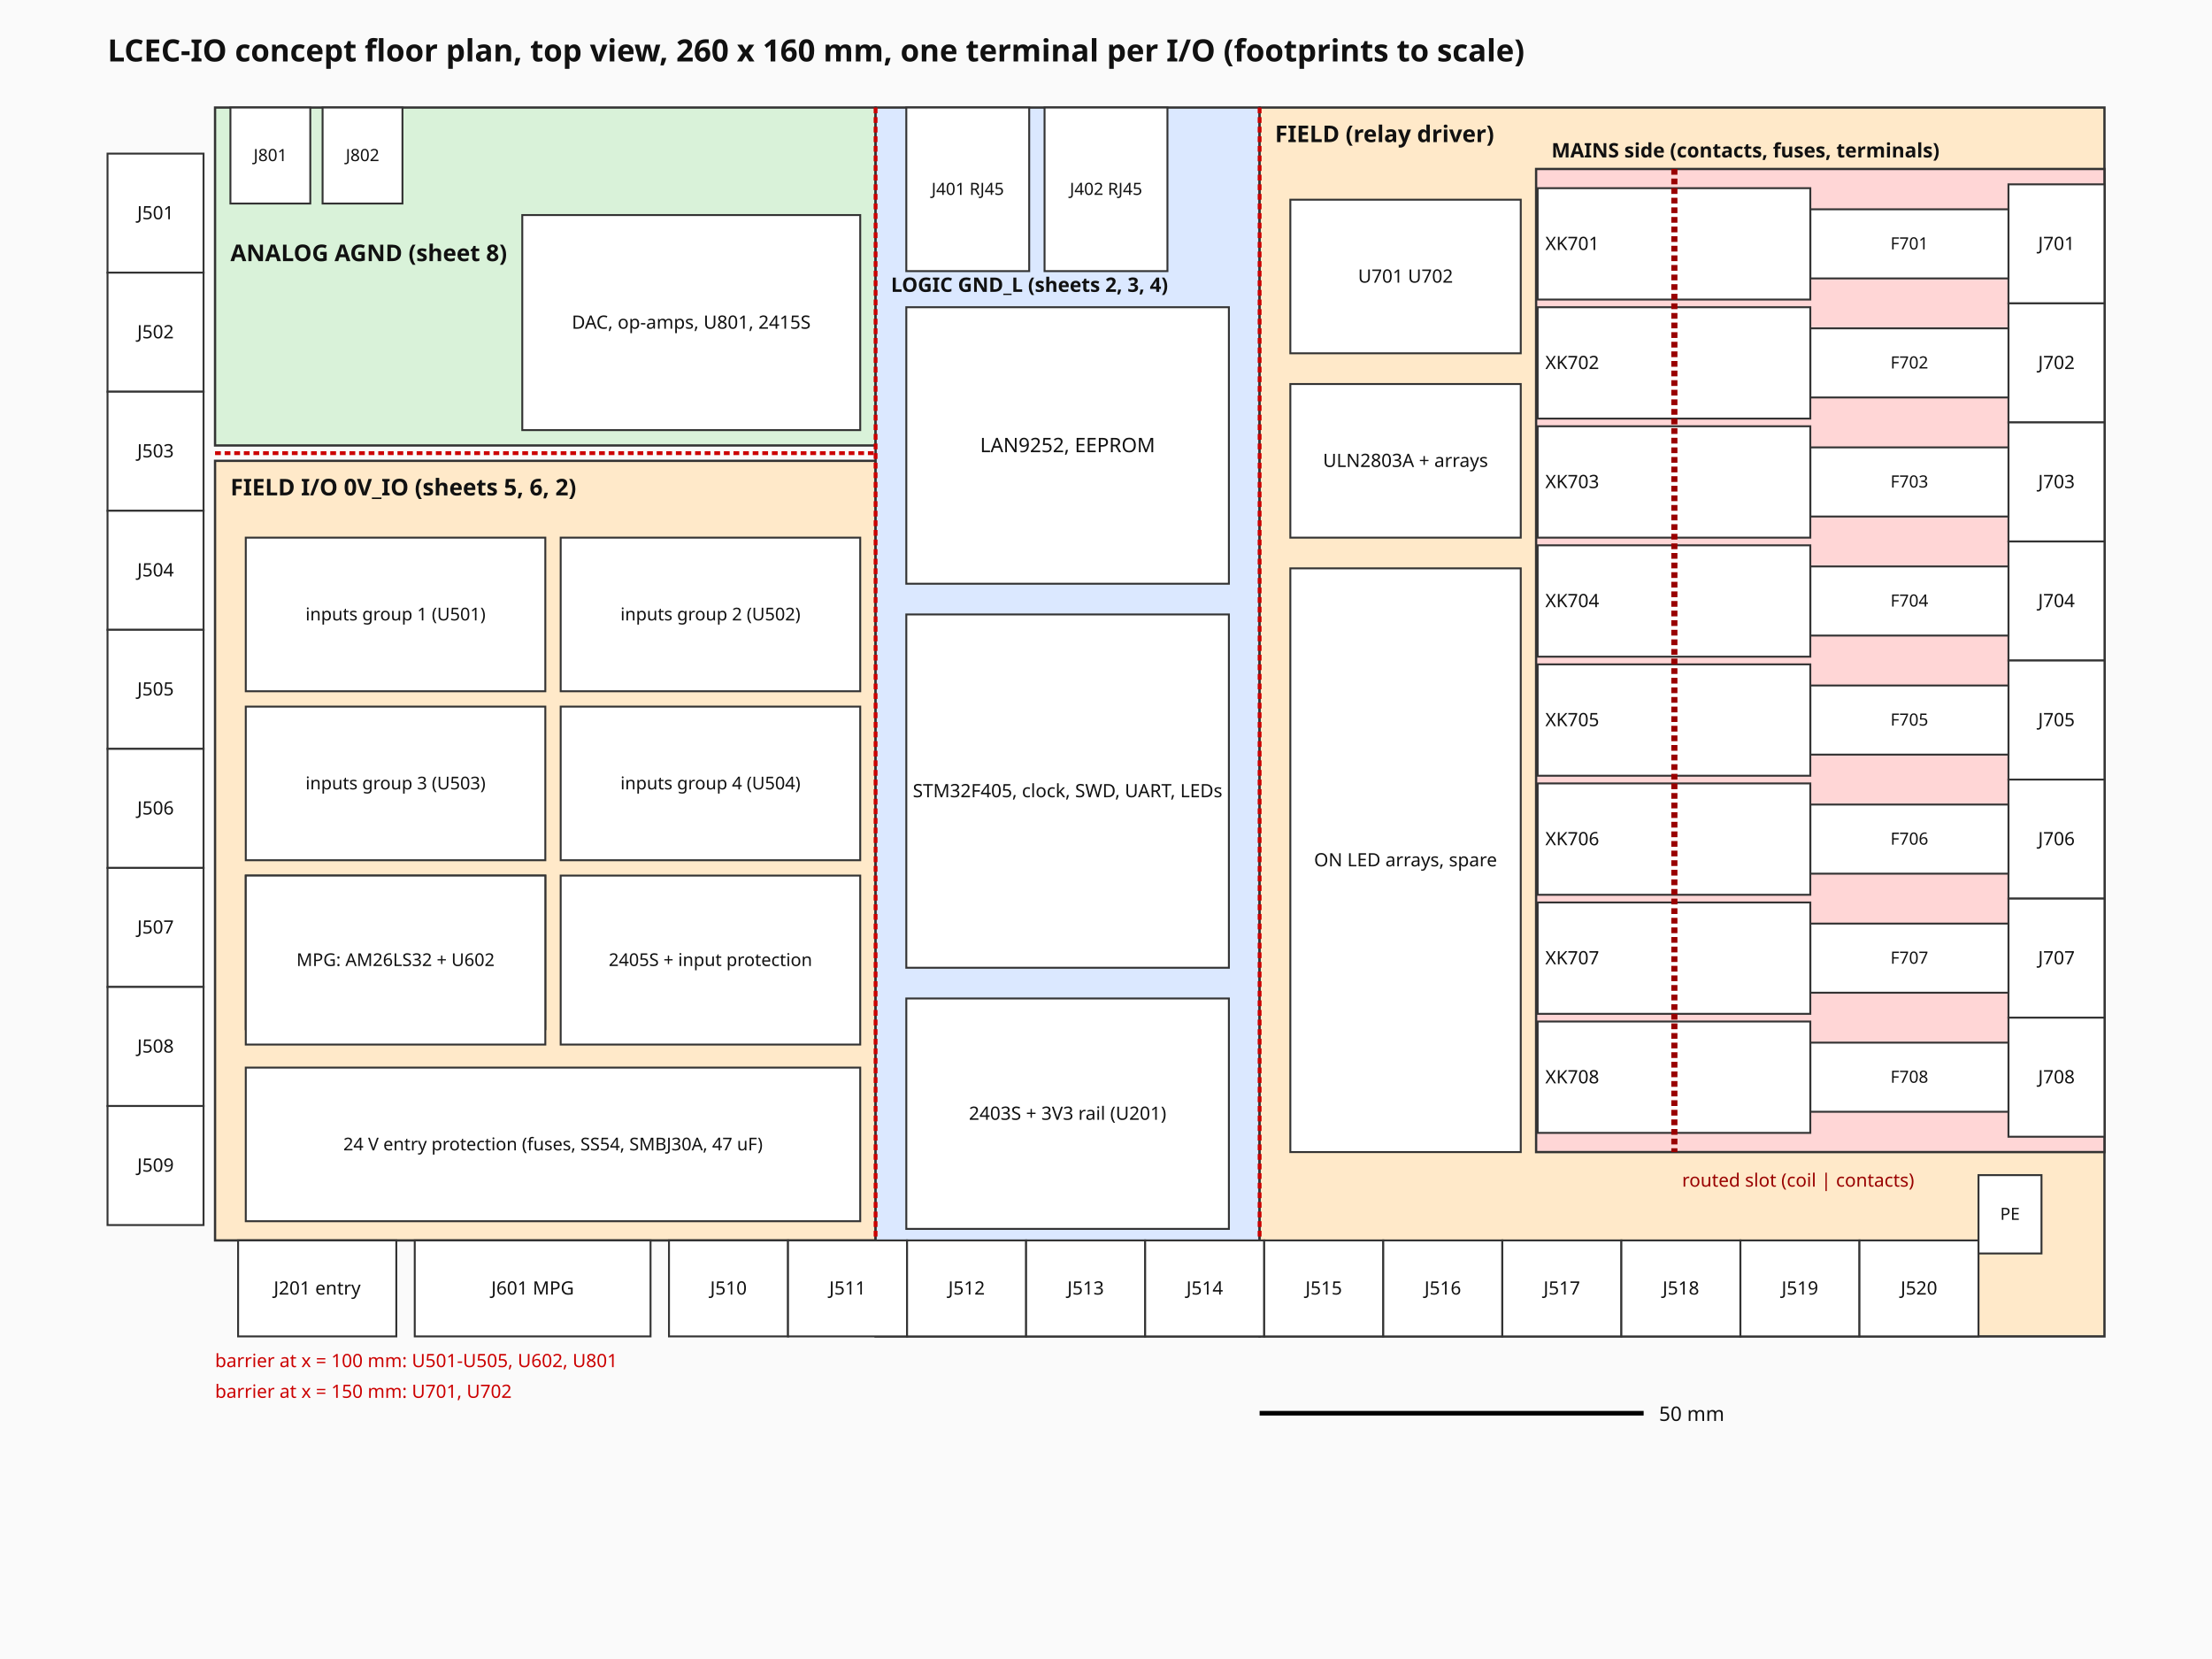
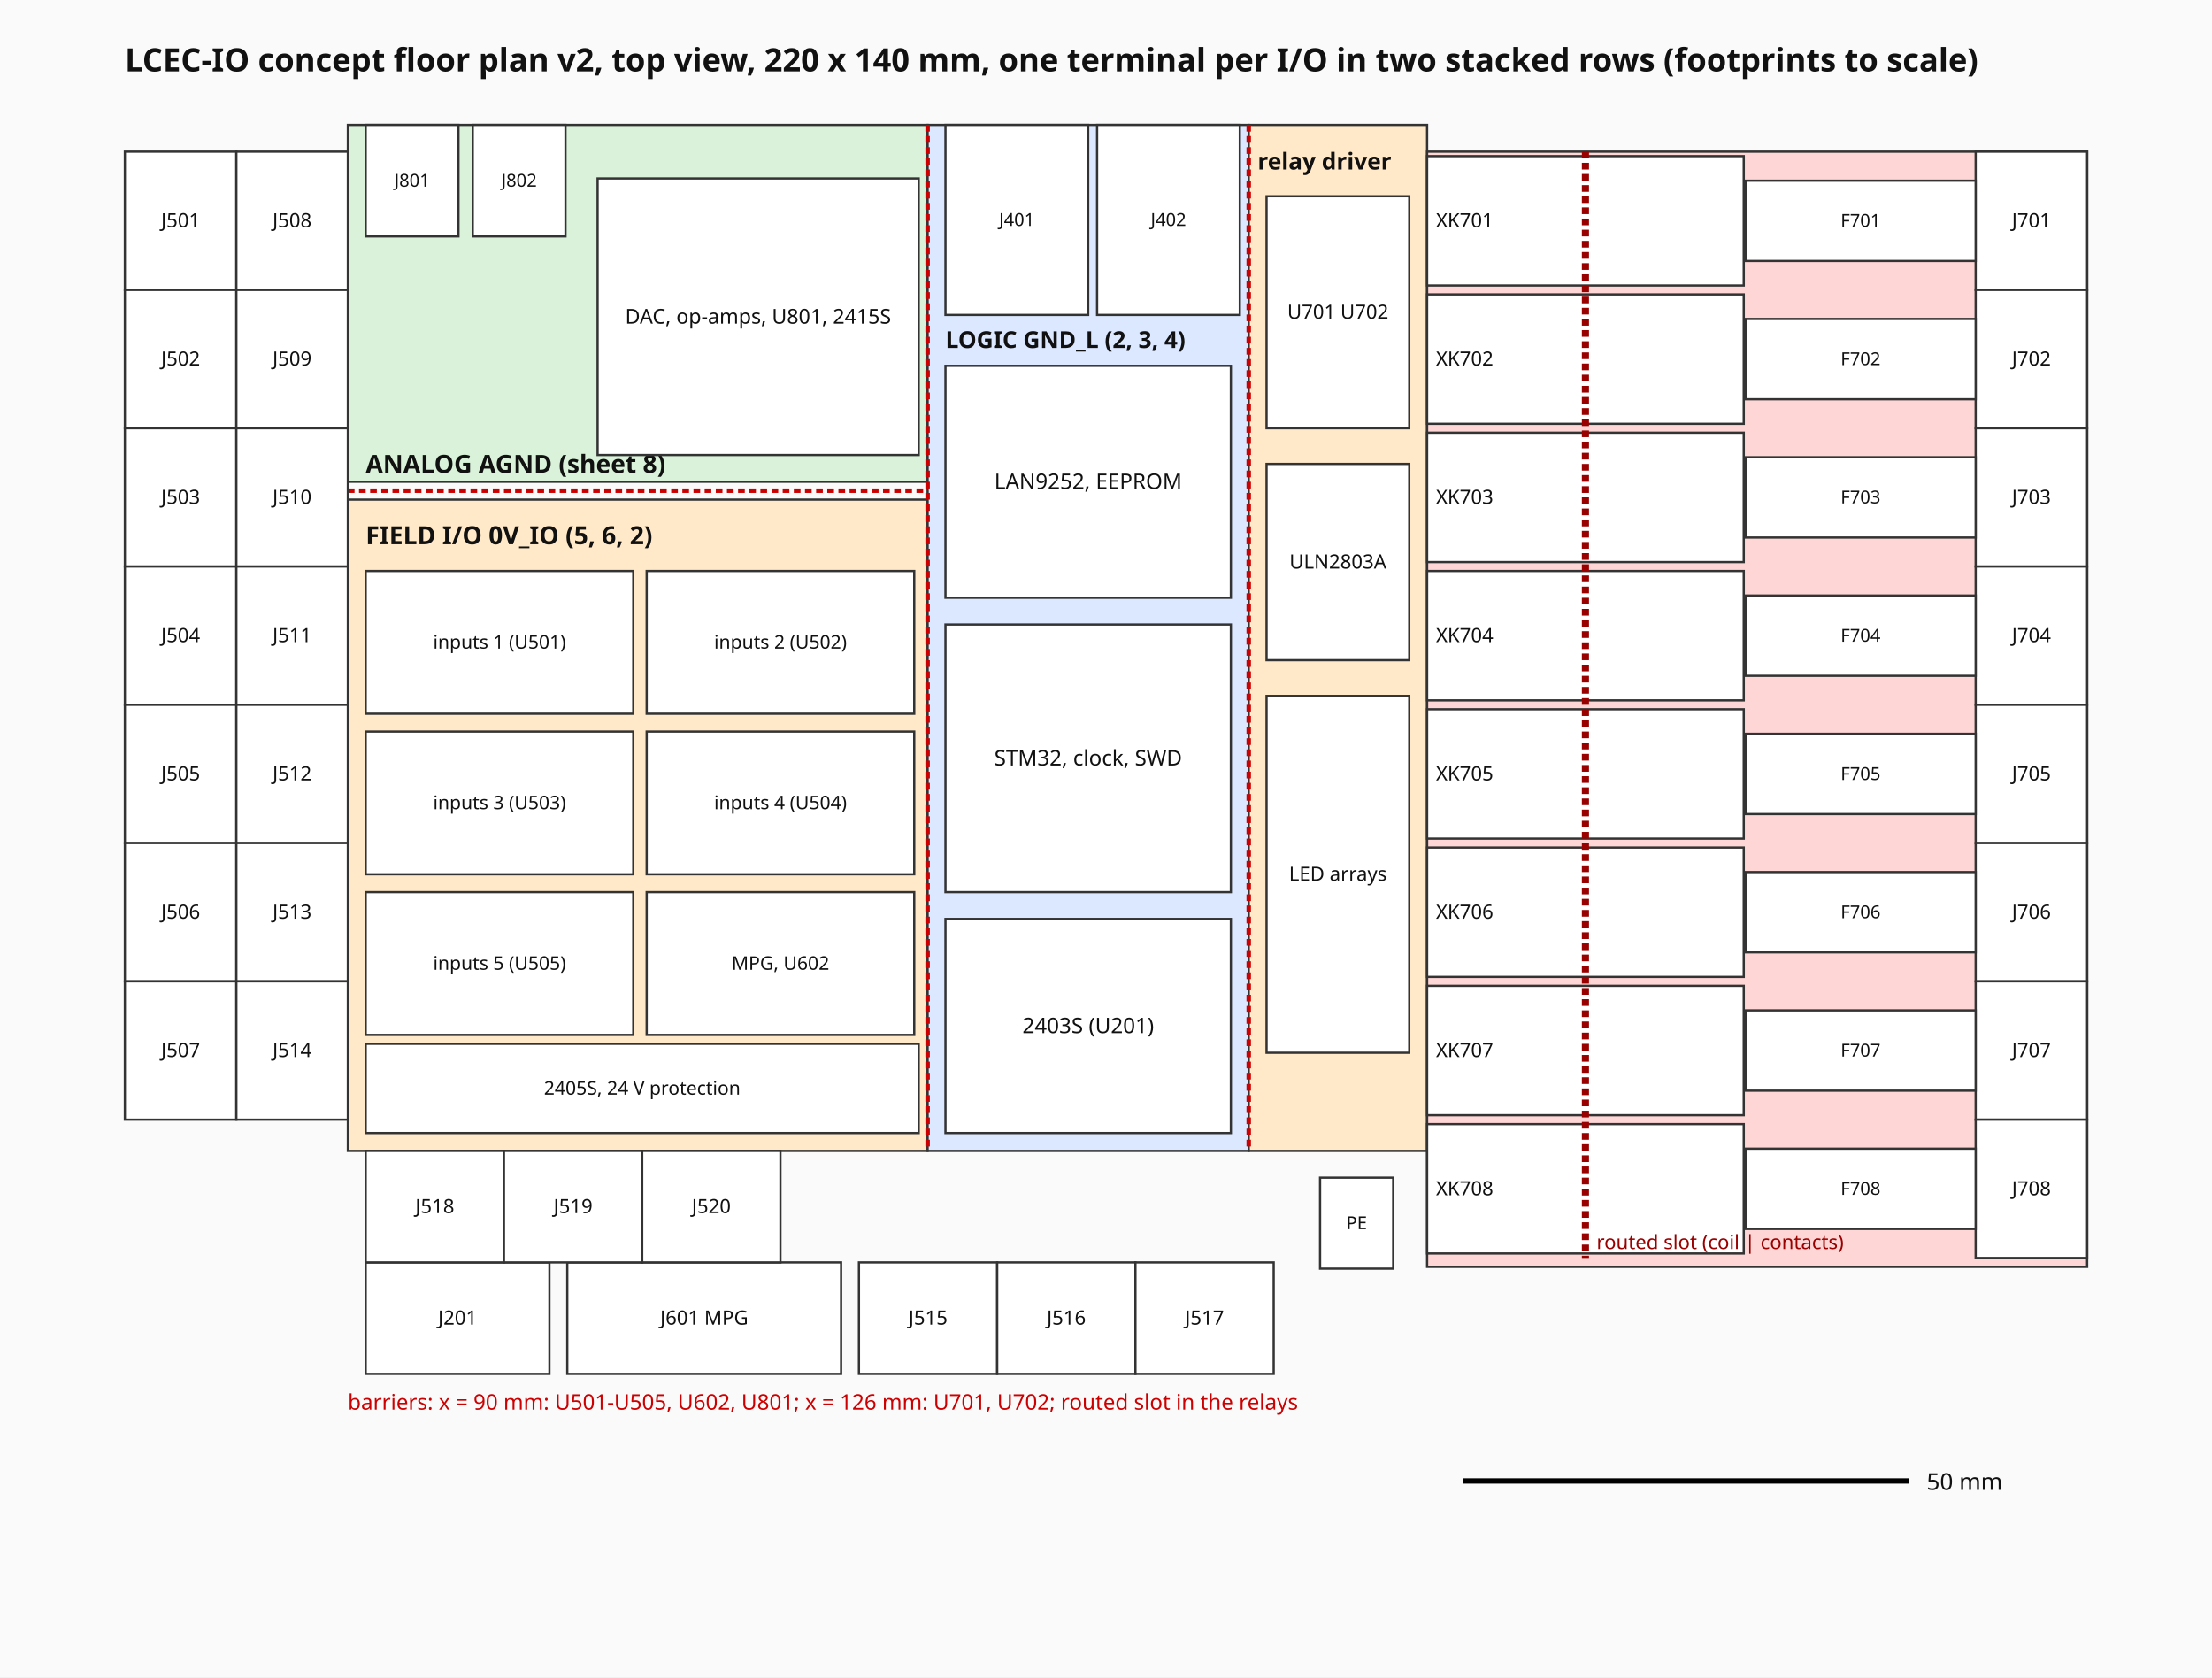
- <svg xmlns="http://www.w3.org/2000/svg" width="1152" height="864" viewBox="-56 -56 1152 864">
-   <rect x="-56" y="-56" width="1152" height="864" fill="#fafafa" />
-   <text x="0.0" y="-24.0" font-size="16.0" font-family="sans-serif" fill="#111" text-anchor="start" font-weight="bold">LCEC-IO concept floor plan, top view, 260 x 160 mm, one terminal per I/O (footprints to scale)</text>
-   <rect x="56.0" y="0.0" width="344.0" height="176.0" fill="#d9f2d9" stroke="#333" stroke-width="1.2" />
-   <text x="64.0" y="80.0" font-size="12.0" font-family="sans-serif" fill="#111" text-anchor="start" font-weight="bold">ANALOG  AGND  (sheet 8)</text>
-   <rect x="56.0" y="184.0" width="344.0" height="406.0" fill="#ffe9c9" stroke="#333" stroke-width="1.2" />
-   <text x="64.0" y="202.0" font-size="12.0" font-family="sans-serif" fill="#111" text-anchor="start" font-weight="bold">FIELD I/O  0V_IO  (sheets 5, 6, 2)</text>
-   <rect x="400.0" y="0.0" width="200.0" height="640.0" fill="#dbe8ff" stroke="#333" stroke-width="1.2" />
-   <text x="408.0" y="96.0" font-size="10.4" font-family="sans-serif" fill="#111" text-anchor="start" font-weight="bold">LOGIC  GND_L (sheets 2, 3, 4)</text>
-   <rect x="600.0" y="0.0" width="440.0" height="640.0" fill="#ffe9c9" stroke="#333" stroke-width="1.2" />
-   <text x="608.0" y="18.0" font-size="12.0" font-family="sans-serif" fill="#111" text-anchor="start" font-weight="bold">FIELD  (relay driver)</text>
-   <rect x="744.0" y="32.0" width="296.0" height="512.0" fill="#ffd6d6" stroke="#333" stroke-width="1.2" />
-   <text x="752.0" y="26.0" font-size="10.4" font-family="sans-serif" fill="#111" text-anchor="start" font-weight="bold">MAINS side (contacts, fuses, terminals)</text>
-   <line x1="400.0" y1="0.0" x2="400.0" y2="640.0" stroke="#c00" stroke-width="2.0" stroke-dasharray="3 2" />
-   <line x1="600.0" y1="0.0" x2="600.0" y2="640.0" stroke="#c00" stroke-width="2.0" stroke-dasharray="3 2" />
-   <line x1="56.0" y1="180.0" x2="400.0" y2="180.0" stroke="#c00" stroke-width="2.0" stroke-dasharray="3 2" />
-   <text x="56.0" y="656.0" font-size="9.6" font-family="sans-serif" fill="#c00" text-anchor="start">barrier at x = 100 mm: U501-U505, U602, U801</text>
-   <text x="56.0" y="672.0" font-size="9.6" font-family="sans-serif" fill="#c00" text-anchor="start">barrier at x = 150 mm: U701, U702</text>
-   <rect x="0.0" y="24.0" width="50.0" height="62.0" fill="#ffffff" stroke="#333" stroke-width="1.0" />
-   <text x="25.0" y="58.2" font-size="9.6" text-anchor="middle" font-family="sans-serif" fill="#111">J501</text>
-   <rect x="0.0" y="86.0" width="50.0" height="62.0" fill="#ffffff" stroke="#333" stroke-width="1.0" />
-   <text x="25.0" y="120.2" font-size="9.6" text-anchor="middle" font-family="sans-serif" fill="#111">J502</text>
-   <rect x="0.0" y="148.0" width="50.0" height="62.0" fill="#ffffff" stroke="#333" stroke-width="1.0" />
-   <text x="25.0" y="182.2" font-size="9.6" text-anchor="middle" font-family="sans-serif" fill="#111">J503</text>
-   <rect x="0.0" y="210.0" width="50.0" height="62.0" fill="#ffffff" stroke="#333" stroke-width="1.0" />
-   <text x="25.0" y="244.2" font-size="9.6" text-anchor="middle" font-family="sans-serif" fill="#111">J504</text>
-   <rect x="0.0" y="272.0" width="50.0" height="62.0" fill="#ffffff" stroke="#333" stroke-width="1.0" />
-   <text x="25.0" y="306.2" font-size="9.6" text-anchor="middle" font-family="sans-serif" fill="#111">J505</text>
-   <rect x="0.0" y="334.0" width="50.0" height="62.0" fill="#ffffff" stroke="#333" stroke-width="1.0" />
-   <text x="25.0" y="368.2" font-size="9.6" text-anchor="middle" font-family="sans-serif" fill="#111">J506</text>
-   <rect x="0.0" y="396.0" width="50.0" height="62.0" fill="#ffffff" stroke="#333" stroke-width="1.0" />
-   <text x="25.0" y="430.2" font-size="9.6" text-anchor="middle" font-family="sans-serif" fill="#111">J507</text>
-   <rect x="0.0" y="458.0" width="50.0" height="62.0" fill="#ffffff" stroke="#333" stroke-width="1.0" />
-   <text x="25.0" y="492.2" font-size="9.6" text-anchor="middle" font-family="sans-serif" fill="#111">J508</text>
-   <rect x="0.0" y="520.0" width="50.0" height="62.0" fill="#ffffff" stroke="#333" stroke-width="1.0" />
-   <text x="25.0" y="554.2" font-size="9.6" text-anchor="middle" font-family="sans-serif" fill="#111">J509</text>
-   <rect x="68.0" y="590.0" width="82.4" height="50.0" fill="#ffffff" stroke="#333" stroke-width="1.0" />
-   <text x="109.2" y="618.2" font-size="9.6" text-anchor="middle" font-family="sans-serif" fill="#111">J201 entry</text>
-   <rect x="160.0" y="590.0" width="122.8" height="50.0" fill="#ffffff" stroke="#333" stroke-width="1.0" />
-   <text x="221.4" y="618.2" font-size="9.6" text-anchor="middle" font-family="sans-serif" fill="#111">J601 MPG</text>
-   <rect x="292.4" y="590.0" width="62.0" height="50.0" fill="#ffffff" stroke="#333" stroke-width="1.0" />
-   <text x="323.4" y="618.2" font-size="9.6" text-anchor="middle" font-family="sans-serif" fill="#111">J510</text>
-   <rect x="354.4" y="590.0" width="62.0" height="50.0" fill="#ffffff" stroke="#333" stroke-width="1.0" />
-   <text x="385.4" y="618.2" font-size="9.6" text-anchor="middle" font-family="sans-serif" fill="#111">J511</text>
-   <rect x="416.4" y="590.0" width="62.0" height="50.0" fill="#ffffff" stroke="#333" stroke-width="1.0" />
-   <text x="447.4" y="618.2" font-size="9.6" text-anchor="middle" font-family="sans-serif" fill="#111">J512</text>
-   <rect x="478.4" y="590.0" width="62.0" height="50.0" fill="#ffffff" stroke="#333" stroke-width="1.0" />
-   <text x="509.4" y="618.2" font-size="9.6" text-anchor="middle" font-family="sans-serif" fill="#111">J513</text>
-   <rect x="540.4" y="590.0" width="62.0" height="50.0" fill="#ffffff" stroke="#333" stroke-width="1.0" />
-   <text x="571.4" y="618.2" font-size="9.6" text-anchor="middle" font-family="sans-serif" fill="#111">J514</text>
-   <rect x="602.4" y="590.0" width="62.0" height="50.0" fill="#ffffff" stroke="#333" stroke-width="1.0" />
-   <text x="633.4" y="618.2" font-size="9.6" text-anchor="middle" font-family="sans-serif" fill="#111">J515</text>
-   <rect x="664.4" y="590.0" width="62.0" height="50.0" fill="#ffffff" stroke="#333" stroke-width="1.0" />
-   <text x="695.4" y="618.2" font-size="9.6" text-anchor="middle" font-family="sans-serif" fill="#111">J516</text>
-   <rect x="726.4" y="590.0" width="62.0" height="50.0" fill="#ffffff" stroke="#333" stroke-width="1.0" />
-   <text x="757.4" y="618.2" font-size="9.6" text-anchor="middle" font-family="sans-serif" fill="#111">J517</text>
-   <rect x="788.4" y="590.0" width="62.0" height="50.0" fill="#ffffff" stroke="#333" stroke-width="1.0" />
-   <text x="819.4" y="618.2" font-size="9.6" text-anchor="middle" font-family="sans-serif" fill="#111">J518</text>
-   <rect x="850.4" y="590.0" width="62.0" height="50.0" fill="#ffffff" stroke="#333" stroke-width="1.0" />
-   <text x="881.4" y="618.2" font-size="9.6" text-anchor="middle" font-family="sans-serif" fill="#111">J519</text>
-   <rect x="912.4" y="590.0" width="62.0" height="50.0" fill="#ffffff" stroke="#333" stroke-width="1.0" />
-   <text x="943.4" y="618.2" font-size="9.6" text-anchor="middle" font-family="sans-serif" fill="#111">J520</text>
-   <rect x="974.4" y="556.0" width="32.8" height="40.8" fill="#ffffff" stroke="#333" stroke-width="1.0" />
-   <text x="990.8" y="579.3" font-size="8.8" text-anchor="middle" font-family="sans-serif" fill="#111">PE</text>
-   <rect x="990.0" y="40.0" width="50.0" height="62.0" fill="#ffffff" stroke="#333" stroke-width="1.0" />
-   <text x="1015.0" y="74.2" font-size="9.6" text-anchor="middle" font-family="sans-serif" fill="#111">J701</text>
-   <rect x="886.8" y="53.0" width="103.2" height="36.0" fill="#ffffff" stroke="#333" stroke-width="1.0" />
-   <text x="938.4" y="73.9" font-size="8.8" text-anchor="middle" font-family="sans-serif" fill="#111">F701</text>
-   <rect x="744.8" y="42.0" width="142.0" height="58.0" fill="#ffffff" stroke="#333" stroke-width="1.0" />
-   <text x="748.8" y="74.2" font-size="9.6" text-anchor="start" font-family="sans-serif" fill="#111">XK701</text>
-   <rect x="990.0" y="102.0" width="50.0" height="62.0" fill="#ffffff" stroke="#333" stroke-width="1.0" />
-   <text x="1015.0" y="136.2" font-size="9.6" text-anchor="middle" font-family="sans-serif" fill="#111">J702</text>
-   <rect x="886.8" y="115.0" width="103.2" height="36.0" fill="#ffffff" stroke="#333" stroke-width="1.0" />
-   <text x="938.4" y="135.9" font-size="8.8" text-anchor="middle" font-family="sans-serif" fill="#111">F702</text>
-   <rect x="744.8" y="104.0" width="142.0" height="58.0" fill="#ffffff" stroke="#333" stroke-width="1.0" />
-   <text x="748.8" y="136.2" font-size="9.6" text-anchor="start" font-family="sans-serif" fill="#111">XK702</text>
-   <rect x="990.0" y="164.0" width="50.0" height="62.0" fill="#ffffff" stroke="#333" stroke-width="1.0" />
-   <text x="1015.0" y="198.2" font-size="9.6" text-anchor="middle" font-family="sans-serif" fill="#111">J703</text>
-   <rect x="886.8" y="177.0" width="103.2" height="36.0" fill="#ffffff" stroke="#333" stroke-width="1.0" />
-   <text x="938.4" y="197.9" font-size="8.8" text-anchor="middle" font-family="sans-serif" fill="#111">F703</text>
-   <rect x="744.8" y="166.0" width="142.0" height="58.0" fill="#ffffff" stroke="#333" stroke-width="1.0" />
-   <text x="748.8" y="198.2" font-size="9.6" text-anchor="start" font-family="sans-serif" fill="#111">XK703</text>
-   <rect x="990.0" y="226.0" width="50.0" height="62.0" fill="#ffffff" stroke="#333" stroke-width="1.0" />
-   <text x="1015.0" y="260.2" font-size="9.6" text-anchor="middle" font-family="sans-serif" fill="#111">J704</text>
-   <rect x="886.8" y="239.0" width="103.2" height="36.0" fill="#ffffff" stroke="#333" stroke-width="1.0" />
-   <text x="938.4" y="259.9" font-size="8.8" text-anchor="middle" font-family="sans-serif" fill="#111">F704</text>
-   <rect x="744.8" y="228.0" width="142.0" height="58.0" fill="#ffffff" stroke="#333" stroke-width="1.0" />
-   <text x="748.8" y="260.2" font-size="9.6" text-anchor="start" font-family="sans-serif" fill="#111">XK704</text>
-   <rect x="990.0" y="288.0" width="50.0" height="62.0" fill="#ffffff" stroke="#333" stroke-width="1.0" />
-   <text x="1015.0" y="322.2" font-size="9.6" text-anchor="middle" font-family="sans-serif" fill="#111">J705</text>
-   <rect x="886.8" y="301.0" width="103.2" height="36.0" fill="#ffffff" stroke="#333" stroke-width="1.0" />
-   <text x="938.4" y="321.9" font-size="8.8" text-anchor="middle" font-family="sans-serif" fill="#111">F705</text>
-   <rect x="744.8" y="290.0" width="142.0" height="58.0" fill="#ffffff" stroke="#333" stroke-width="1.0" />
-   <text x="748.8" y="322.2" font-size="9.6" text-anchor="start" font-family="sans-serif" fill="#111">XK705</text>
-   <rect x="990.0" y="350.0" width="50.0" height="62.0" fill="#ffffff" stroke="#333" stroke-width="1.0" />
-   <text x="1015.0" y="384.2" font-size="9.6" text-anchor="middle" font-family="sans-serif" fill="#111">J706</text>
-   <rect x="886.8" y="363.0" width="103.2" height="36.0" fill="#ffffff" stroke="#333" stroke-width="1.0" />
-   <text x="938.4" y="383.9" font-size="8.8" text-anchor="middle" font-family="sans-serif" fill="#111">F706</text>
-   <rect x="744.8" y="352.0" width="142.0" height="58.0" fill="#ffffff" stroke="#333" stroke-width="1.0" />
-   <text x="748.8" y="384.2" font-size="9.6" text-anchor="start" font-family="sans-serif" fill="#111">XK706</text>
-   <rect x="990.0" y="412.0" width="50.0" height="62.0" fill="#ffffff" stroke="#333" stroke-width="1.0" />
-   <text x="1015.0" y="446.2" font-size="9.6" text-anchor="middle" font-family="sans-serif" fill="#111">J707</text>
-   <rect x="886.8" y="425.0" width="103.2" height="36.0" fill="#ffffff" stroke="#333" stroke-width="1.0" />
-   <text x="938.4" y="445.9" font-size="8.8" text-anchor="middle" font-family="sans-serif" fill="#111">F707</text>
-   <rect x="744.8" y="414.0" width="142.0" height="58.0" fill="#ffffff" stroke="#333" stroke-width="1.0" />
-   <text x="748.8" y="446.2" font-size="9.6" text-anchor="start" font-family="sans-serif" fill="#111">XK707</text>
-   <rect x="990.0" y="474.0" width="50.0" height="62.0" fill="#ffffff" stroke="#333" stroke-width="1.0" />
-   <text x="1015.0" y="508.2" font-size="9.6" text-anchor="middle" font-family="sans-serif" fill="#111">J708</text>
-   <rect x="886.8" y="487.0" width="103.2" height="36.0" fill="#ffffff" stroke="#333" stroke-width="1.0" />
-   <text x="938.4" y="507.9" font-size="8.8" text-anchor="middle" font-family="sans-serif" fill="#111">F708</text>
-   <rect x="744.8" y="476.0" width="142.0" height="58.0" fill="#ffffff" stroke="#333" stroke-width="1.0" />
-   <text x="748.8" y="508.2" font-size="9.6" text-anchor="start" font-family="sans-serif" fill="#111">XK708</text>
-   <line x1="816.0" y1="32.0" x2="816.0" y2="544.0" stroke="#900" stroke-width="3.2" stroke-dasharray="3 2" />
-   <text x="820.0" y="562.0" font-size="9.6" font-family="sans-serif" fill="#900" text-anchor="start">routed slot (coil | contacts)</text>
-   <rect x="64.0" y="0.0" width="41.6" height="50.0" fill="#ffffff" stroke="#333" stroke-width="1.0" />
-   <text x="84.8" y="27.9" font-size="8.8" text-anchor="middle" font-family="sans-serif" fill="#111">J801</text>
-   <rect x="112.0" y="0.0" width="41.6" height="50.0" fill="#ffffff" stroke="#333" stroke-width="1.0" />
-   <text x="132.8" y="27.9" font-size="8.8" text-anchor="middle" font-family="sans-serif" fill="#111">J802</text>
-   <rect x="416.0" y="0.0" width="64.0" height="85.2" fill="#ffffff" stroke="#333" stroke-width="1.0" />
-   <text x="448.0" y="45.5" font-size="8.8" text-anchor="middle" font-family="sans-serif" fill="#111">J401 RJ45</text>
-   <rect x="488.0" y="0.0" width="64.0" height="85.2" fill="#ffffff" stroke="#333" stroke-width="1.0" />
-   <text x="520.0" y="45.5" font-size="8.8" text-anchor="middle" font-family="sans-serif" fill="#111">J402 RJ45</text>
-   <rect x="416.0" y="104.0" width="168.0" height="144.0" fill="#ffffff" stroke="#333" stroke-width="1.0" />
-   <text x="500.0" y="179.5" font-size="10.4" text-anchor="middle" font-family="sans-serif" fill="#111">LAN9252, EEPROM</text>
-   <rect x="416.0" y="264.0" width="168.0" height="184.0" fill="#ffffff" stroke="#333" stroke-width="1.0" />
-   <text x="500.0" y="359.2" font-size="9.6" text-anchor="middle" font-family="sans-serif" fill="#111">STM32F405, clock, SWD, UART, LEDs</text>
-   <rect x="416.0" y="464.0" width="168.0" height="120.0" fill="#ffffff" stroke="#333" stroke-width="1.0" />
-   <text x="500.0" y="527.2" font-size="9.6" text-anchor="middle" font-family="sans-serif" fill="#111">2403S + 3V3 rail (U201)</text>
-   <rect x="616.0" y="48.0" width="120.0" height="80.0" fill="#ffffff" stroke="#333" stroke-width="1.0" />
-   <text x="676.0" y="91.2" font-size="9.6" text-anchor="middle" font-family="sans-serif" fill="#111">U701 U702</text>
-   <rect x="616.0" y="144.0" width="120.0" height="80.0" fill="#ffffff" stroke="#333" stroke-width="1.0" />
-   <text x="676.0" y="187.2" font-size="9.6" text-anchor="middle" font-family="sans-serif" fill="#111">ULN2803A + arrays</text>
-   <rect x="616.0" y="240.0" width="120.0" height="304.0" fill="#ffffff" stroke="#333" stroke-width="1.0" />
-   <text x="676.0" y="395.2" font-size="9.6" text-anchor="middle" font-family="sans-serif" fill="#111">ON LED arrays, spare</text>
-   <rect x="216.0" y="56.0" width="176.0" height="112.0" fill="#ffffff" stroke="#333" stroke-width="1.0" />
-   <text x="304.0" y="115.2" font-size="9.6" text-anchor="middle" font-family="sans-serif" fill="#111">DAC, op-amps, U801, 2415S</text>
-   <rect x="72.0" y="224.0" width="156.0" height="80.0" fill="#ffffff" stroke="#333" stroke-width="1.0" />
-   <text x="150.0" y="267.1" font-size="9.2" text-anchor="middle" font-family="sans-serif" fill="#111">inputs group 1 (U501)</text>
-   <rect x="236.0" y="224.0" width="156.0" height="80.0" fill="#ffffff" stroke="#333" stroke-width="1.0" />
-   <text x="314.0" y="267.1" font-size="9.2" text-anchor="middle" font-family="sans-serif" fill="#111">inputs group 2 (U502)</text>
-   <rect x="72.0" y="312.0" width="156.0" height="80.0" fill="#ffffff" stroke="#333" stroke-width="1.0" />
-   <text x="150.0" y="355.1" font-size="9.2" text-anchor="middle" font-family="sans-serif" fill="#111">inputs group 3 (U503)</text>
-   <rect x="236.0" y="312.0" width="156.0" height="80.0" fill="#ffffff" stroke="#333" stroke-width="1.0" />
-   <text x="314.0" y="355.1" font-size="9.2" text-anchor="middle" font-family="sans-serif" fill="#111">inputs group 4 (U504)</text>
-   <rect x="72.0" y="400.0" width="156.0" height="80.0" fill="#ffffff" stroke="#333" stroke-width="1.0" />
-   <text x="150.0" y="443.1" font-size="9.2" text-anchor="middle" font-family="sans-serif" fill="#111">inputs group 5 (U505)</text>
-   <rect x="72.0" y="400.0" width="156.0" height="88.0" fill="#ffffff" stroke="#333" stroke-width="1.0" />
-   <text x="150.0" y="447.1" font-size="9.2" text-anchor="middle" font-family="sans-serif" fill="#111">MPG: AM26LS32 + U602</text>
-   <rect x="236.0" y="400.0" width="156.0" height="88.0" fill="#ffffff" stroke="#333" stroke-width="1.0" />
-   <text x="314.0" y="447.1" font-size="9.2" text-anchor="middle" font-family="sans-serif" fill="#111">2405S + input protection</text>
-   <rect x="72.0" y="500.0" width="320.0" height="80.0" fill="#ffffff" stroke="#333" stroke-width="1.0" />
-   <text x="232.0" y="543.1" font-size="9.2" text-anchor="middle" font-family="sans-serif" fill="#111">24 V entry protection (fuses, SS54, SMBJ30A, 47 uF)</text>
-   <line x1="600.0" y1="680.0" x2="800.0" y2="680.0" stroke="#000" stroke-width="2.4" />
-   <text x="808.0" y="684.0" font-size="10.4" font-family="sans-serif" fill="#111" text-anchor="start">50 mm</text>
+ <svg xmlns="http://www.w3.org/2000/svg" width="992" height="752" viewBox="-56 -56 992 752">
+   <rect x="-56" y="-56" width="992" height="752" fill="#fafafa" />
+   <text x="0.0" y="-24.0" font-size="14.4" font-family="sans-serif" fill="#111" text-anchor="start" font-weight="bold">LCEC-IO concept floor plan v2, top view, 220 x 140 mm, one terminal per I/O in two stacked rows (footprints to scale)</text>
+   <rect x="100.0" y="0.0" width="260.0" height="160.0" fill="#d9f2d9" stroke="#333" stroke-width="1.0" />
+   <text x="108.0" y="156.0" font-size="11.2" font-family="sans-serif" fill="#111" text-anchor="start" font-weight="bold">ANALOG  AGND  (sheet 8)</text>
+   <rect x="100.0" y="168.0" width="260.0" height="292.0" fill="#ffe9c9" stroke="#333" stroke-width="1.0" />
+   <text x="108.0" y="188.0" font-size="11.2" font-family="sans-serif" fill="#111" text-anchor="start" font-weight="bold">FIELD I/O  0V_IO  (5, 6, 2)</text>
+   <rect x="360.0" y="0.0" width="144.0" height="460.0" fill="#dbe8ff" stroke="#333" stroke-width="1.0" />
+   <text x="368.0" y="100.0" font-size="10.4" font-family="sans-serif" fill="#111" text-anchor="start" font-weight="bold">LOGIC  GND_L  (2, 3, 4)</text>
+   <rect x="504.0" y="0.0" width="80.0" height="460.0" fill="#ffe9c9" stroke="#333" stroke-width="1.0" />
+   <text x="508.0" y="20.0" font-size="10.4" font-family="sans-serif" fill="#111" text-anchor="start" font-weight="bold">relay driver</text>
+   <rect x="584.0" y="12.0" width="296.0" height="500.0" fill="#ffd6d6" stroke="#333" stroke-width="1.0" />
+   <line x1="360.0" y1="0.0" x2="360.0" y2="460.0" stroke="#c00" stroke-width="2.0" stroke-dasharray="3 2" />
+   <line x1="504.0" y1="0.0" x2="504.0" y2="460.0" stroke="#c00" stroke-width="2.0" stroke-dasharray="3 2" />
+   <line x1="100.0" y1="164.0" x2="360.0" y2="164.0" stroke="#c00" stroke-width="2.0" stroke-dasharray="3 2" />
+   <text x="100.0" y="576.0" font-size="9.6" font-family="sans-serif" fill="#c00" text-anchor="start">barriers: x = 90 mm: U501-U505, U602, U801;  x = 126 mm: U701, U702;  routed slot in the relays</text>
+   <rect x="0.0" y="12.0" width="50.0" height="62.0" fill="#ffffff" stroke="#333" stroke-width="1.0" />
+   <text x="25.0" y="45.9" font-size="8.8" text-anchor="middle" font-family="sans-serif" fill="#111">J501</text>
+   <rect x="0.0" y="74.0" width="50.0" height="62.0" fill="#ffffff" stroke="#333" stroke-width="1.0" />
+   <text x="25.0" y="107.9" font-size="8.8" text-anchor="middle" font-family="sans-serif" fill="#111">J502</text>
+   <rect x="0.0" y="136.0" width="50.0" height="62.0" fill="#ffffff" stroke="#333" stroke-width="1.0" />
+   <text x="25.0" y="169.9" font-size="8.8" text-anchor="middle" font-family="sans-serif" fill="#111">J503</text>
+   <rect x="0.0" y="198.0" width="50.0" height="62.0" fill="#ffffff" stroke="#333" stroke-width="1.0" />
+   <text x="25.0" y="231.9" font-size="8.8" text-anchor="middle" font-family="sans-serif" fill="#111">J504</text>
+   <rect x="0.0" y="260.0" width="50.0" height="62.0" fill="#ffffff" stroke="#333" stroke-width="1.0" />
+   <text x="25.0" y="293.9" font-size="8.8" text-anchor="middle" font-family="sans-serif" fill="#111">J505</text>
+   <rect x="0.0" y="322.0" width="50.0" height="62.0" fill="#ffffff" stroke="#333" stroke-width="1.0" />
+   <text x="25.0" y="355.9" font-size="8.8" text-anchor="middle" font-family="sans-serif" fill="#111">J506</text>
+   <rect x="0.0" y="384.0" width="50.0" height="62.0" fill="#ffffff" stroke="#333" stroke-width="1.0" />
+   <text x="25.0" y="417.9" font-size="8.8" text-anchor="middle" font-family="sans-serif" fill="#111">J507</text>
+   <rect x="50.0" y="12.0" width="50.0" height="62.0" fill="#ffffff" stroke="#333" stroke-width="1.0" />
+   <text x="75.0" y="45.9" font-size="8.8" text-anchor="middle" font-family="sans-serif" fill="#111">J508</text>
+   <rect x="50.0" y="74.0" width="50.0" height="62.0" fill="#ffffff" stroke="#333" stroke-width="1.0" />
+   <text x="75.0" y="107.9" font-size="8.8" text-anchor="middle" font-family="sans-serif" fill="#111">J509</text>
+   <rect x="50.0" y="136.0" width="50.0" height="62.0" fill="#ffffff" stroke="#333" stroke-width="1.0" />
+   <text x="75.0" y="169.9" font-size="8.8" text-anchor="middle" font-family="sans-serif" fill="#111">J510</text>
+   <rect x="50.0" y="198.0" width="50.0" height="62.0" fill="#ffffff" stroke="#333" stroke-width="1.0" />
+   <text x="75.0" y="231.9" font-size="8.8" text-anchor="middle" font-family="sans-serif" fill="#111">J511</text>
+   <rect x="50.0" y="260.0" width="50.0" height="62.0" fill="#ffffff" stroke="#333" stroke-width="1.0" />
+   <text x="75.0" y="293.9" font-size="8.8" text-anchor="middle" font-family="sans-serif" fill="#111">J512</text>
+   <rect x="50.0" y="322.0" width="50.0" height="62.0" fill="#ffffff" stroke="#333" stroke-width="1.0" />
+   <text x="75.0" y="355.9" font-size="8.8" text-anchor="middle" font-family="sans-serif" fill="#111">J513</text>
+   <rect x="50.0" y="384.0" width="50.0" height="62.0" fill="#ffffff" stroke="#333" stroke-width="1.0" />
+   <text x="75.0" y="417.9" font-size="8.8" text-anchor="middle" font-family="sans-serif" fill="#111">J514</text>
+   <rect x="108.0" y="510.0" width="82.4" height="50.0" fill="#ffffff" stroke="#333" stroke-width="1.0" />
+   <text x="149.2" y="537.9" font-size="8.8" text-anchor="middle" font-family="sans-serif" fill="#111">J201</text>
+   <rect x="198.4" y="510.0" width="122.8" height="50.0" fill="#ffffff" stroke="#333" stroke-width="1.0" />
+   <text x="259.8" y="537.9" font-size="8.8" text-anchor="middle" font-family="sans-serif" fill="#111">J601 MPG</text>
+   <rect x="329.2" y="510.0" width="62.0" height="50.0" fill="#ffffff" stroke="#333" stroke-width="1.0" />
+   <text x="360.2" y="537.9" font-size="8.8" text-anchor="middle" font-family="sans-serif" fill="#111">J515</text>
+   <rect x="391.2" y="510.0" width="62.0" height="50.0" fill="#ffffff" stroke="#333" stroke-width="1.0" />
+   <text x="422.2" y="537.9" font-size="8.8" text-anchor="middle" font-family="sans-serif" fill="#111">J516</text>
+   <rect x="453.2" y="510.0" width="62.0" height="50.0" fill="#ffffff" stroke="#333" stroke-width="1.0" />
+   <text x="484.2" y="537.9" font-size="8.8" text-anchor="middle" font-family="sans-serif" fill="#111">J517</text>
+   <rect x="108.0" y="460.0" width="62.0" height="50.0" fill="#ffffff" stroke="#333" stroke-width="1.0" />
+   <text x="139.0" y="487.9" font-size="8.8" text-anchor="middle" font-family="sans-serif" fill="#111">J518</text>
+   <rect x="170.0" y="460.0" width="62.0" height="50.0" fill="#ffffff" stroke="#333" stroke-width="1.0" />
+   <text x="201.0" y="487.9" font-size="8.8" text-anchor="middle" font-family="sans-serif" fill="#111">J519</text>
+   <rect x="232.0" y="460.0" width="62.0" height="50.0" fill="#ffffff" stroke="#333" stroke-width="1.0" />
+   <text x="263.0" y="487.9" font-size="8.8" text-anchor="middle" font-family="sans-serif" fill="#111">J520</text>
+   <rect x="536.0" y="472.0" width="32.8" height="40.8" fill="#ffffff" stroke="#333" stroke-width="1.0" />
+   <text x="552.4" y="495.1" font-size="8.0" text-anchor="middle" font-family="sans-serif" fill="#111">PE</text>
+   <rect x="830.0" y="12.0" width="50.0" height="62.0" fill="#ffffff" stroke="#333" stroke-width="1.0" />
+   <text x="855.0" y="45.9" font-size="8.8" text-anchor="middle" font-family="sans-serif" fill="#111">J701</text>
+   <rect x="726.8" y="25.0" width="103.2" height="36.0" fill="#ffffff" stroke="#333" stroke-width="1.0" />
+   <text x="778.4" y="45.7" font-size="8.0" text-anchor="middle" font-family="sans-serif" fill="#111">F701</text>
+   <rect x="584.0" y="14.0" width="142.0" height="58.0" fill="#ffffff" stroke="#333" stroke-width="1.0" />
+   <text x="588.0" y="45.9" font-size="8.8" text-anchor="start" font-family="sans-serif" fill="#111">XK701</text>
+   <rect x="830.0" y="74.0" width="50.0" height="62.0" fill="#ffffff" stroke="#333" stroke-width="1.0" />
+   <text x="855.0" y="107.9" font-size="8.8" text-anchor="middle" font-family="sans-serif" fill="#111">J702</text>
+   <rect x="726.8" y="87.0" width="103.2" height="36.0" fill="#ffffff" stroke="#333" stroke-width="1.0" />
+   <text x="778.4" y="107.7" font-size="8.0" text-anchor="middle" font-family="sans-serif" fill="#111">F702</text>
+   <rect x="584.0" y="76.0" width="142.0" height="58.0" fill="#ffffff" stroke="#333" stroke-width="1.0" />
+   <text x="588.0" y="107.9" font-size="8.8" text-anchor="start" font-family="sans-serif" fill="#111">XK702</text>
+   <rect x="830.0" y="136.0" width="50.0" height="62.0" fill="#ffffff" stroke="#333" stroke-width="1.0" />
+   <text x="855.0" y="169.9" font-size="8.8" text-anchor="middle" font-family="sans-serif" fill="#111">J703</text>
+   <rect x="726.8" y="149.0" width="103.2" height="36.0" fill="#ffffff" stroke="#333" stroke-width="1.0" />
+   <text x="778.4" y="169.7" font-size="8.0" text-anchor="middle" font-family="sans-serif" fill="#111">F703</text>
+   <rect x="584.0" y="138.0" width="142.0" height="58.0" fill="#ffffff" stroke="#333" stroke-width="1.0" />
+   <text x="588.0" y="169.9" font-size="8.8" text-anchor="start" font-family="sans-serif" fill="#111">XK703</text>
+   <rect x="830.0" y="198.0" width="50.0" height="62.0" fill="#ffffff" stroke="#333" stroke-width="1.0" />
+   <text x="855.0" y="231.9" font-size="8.8" text-anchor="middle" font-family="sans-serif" fill="#111">J704</text>
+   <rect x="726.8" y="211.0" width="103.2" height="36.0" fill="#ffffff" stroke="#333" stroke-width="1.0" />
+   <text x="778.4" y="231.7" font-size="8.0" text-anchor="middle" font-family="sans-serif" fill="#111">F704</text>
+   <rect x="584.0" y="200.0" width="142.0" height="58.0" fill="#ffffff" stroke="#333" stroke-width="1.0" />
+   <text x="588.0" y="231.9" font-size="8.8" text-anchor="start" font-family="sans-serif" fill="#111">XK704</text>
+   <rect x="830.0" y="260.0" width="50.0" height="62.0" fill="#ffffff" stroke="#333" stroke-width="1.0" />
+   <text x="855.0" y="293.9" font-size="8.8" text-anchor="middle" font-family="sans-serif" fill="#111">J705</text>
+   <rect x="726.8" y="273.0" width="103.2" height="36.0" fill="#ffffff" stroke="#333" stroke-width="1.0" />
+   <text x="778.4" y="293.7" font-size="8.0" text-anchor="middle" font-family="sans-serif" fill="#111">F705</text>
+   <rect x="584.0" y="262.0" width="142.0" height="58.0" fill="#ffffff" stroke="#333" stroke-width="1.0" />
+   <text x="588.0" y="293.9" font-size="8.8" text-anchor="start" font-family="sans-serif" fill="#111">XK705</text>
+   <rect x="830.0" y="322.0" width="50.0" height="62.0" fill="#ffffff" stroke="#333" stroke-width="1.0" />
+   <text x="855.0" y="355.9" font-size="8.8" text-anchor="middle" font-family="sans-serif" fill="#111">J706</text>
+   <rect x="726.8" y="335.0" width="103.2" height="36.0" fill="#ffffff" stroke="#333" stroke-width="1.0" />
+   <text x="778.4" y="355.7" font-size="8.0" text-anchor="middle" font-family="sans-serif" fill="#111">F706</text>
+   <rect x="584.0" y="324.0" width="142.0" height="58.0" fill="#ffffff" stroke="#333" stroke-width="1.0" />
+   <text x="588.0" y="355.9" font-size="8.8" text-anchor="start" font-family="sans-serif" fill="#111">XK706</text>
+   <rect x="830.0" y="384.0" width="50.0" height="62.0" fill="#ffffff" stroke="#333" stroke-width="1.0" />
+   <text x="855.0" y="417.9" font-size="8.8" text-anchor="middle" font-family="sans-serif" fill="#111">J707</text>
+   <rect x="726.8" y="397.0" width="103.2" height="36.0" fill="#ffffff" stroke="#333" stroke-width="1.0" />
+   <text x="778.4" y="417.7" font-size="8.0" text-anchor="middle" font-family="sans-serif" fill="#111">F707</text>
+   <rect x="584.0" y="386.0" width="142.0" height="58.0" fill="#ffffff" stroke="#333" stroke-width="1.0" />
+   <text x="588.0" y="417.9" font-size="8.8" text-anchor="start" font-family="sans-serif" fill="#111">XK707</text>
+   <rect x="830.0" y="446.0" width="50.0" height="62.0" fill="#ffffff" stroke="#333" stroke-width="1.0" />
+   <text x="855.0" y="479.9" font-size="8.8" text-anchor="middle" font-family="sans-serif" fill="#111">J708</text>
+   <rect x="726.8" y="459.0" width="103.2" height="36.0" fill="#ffffff" stroke="#333" stroke-width="1.0" />
+   <text x="778.4" y="479.7" font-size="8.0" text-anchor="middle" font-family="sans-serif" fill="#111">F708</text>
+   <rect x="584.0" y="448.0" width="142.0" height="58.0" fill="#ffffff" stroke="#333" stroke-width="1.0" />
+   <text x="588.0" y="479.9" font-size="8.8" text-anchor="start" font-family="sans-serif" fill="#111">XK708</text>
+   <line x1="655.0" y1="12.0" x2="655.0" y2="508.0" stroke="#900" stroke-width="3.2" stroke-dasharray="3 2" />
+   <text x="660.0" y="504.0" font-size="8.8" font-family="sans-serif" fill="#900" text-anchor="start">routed slot (coil | contacts)</text>
+   <rect x="108.0" y="0.0" width="41.6" height="50.0" fill="#ffffff" stroke="#333" stroke-width="1.0" />
+   <text x="128.8" y="27.7" font-size="8.0" text-anchor="middle" font-family="sans-serif" fill="#111">J801</text>
+   <rect x="156.0" y="0.0" width="41.6" height="50.0" fill="#ffffff" stroke="#333" stroke-width="1.0" />
+   <text x="176.8" y="27.7" font-size="8.0" text-anchor="middle" font-family="sans-serif" fill="#111">J802</text>
+   <rect x="368.0" y="0.0" width="64.0" height="85.2" fill="#ffffff" stroke="#333" stroke-width="1.0" />
+   <text x="400.0" y="45.3" font-size="8.0" text-anchor="middle" font-family="sans-serif" fill="#111">J401</text>
+   <rect x="436.0" y="0.0" width="64.0" height="85.2" fill="#ffffff" stroke="#333" stroke-width="1.0" />
+   <text x="468.0" y="45.3" font-size="8.0" text-anchor="middle" font-family="sans-serif" fill="#111">J402</text>
+   <rect x="368.0" y="108.0" width="128.0" height="104.0" fill="#ffffff" stroke="#333" stroke-width="1.0" />
+   <text x="432.0" y="163.2" font-size="9.6" text-anchor="middle" font-family="sans-serif" fill="#111">LAN9252, EEPROM</text>
+   <rect x="368.0" y="224.0" width="128.0" height="120.0" fill="#ffffff" stroke="#333" stroke-width="1.0" />
+   <text x="432.0" y="287.2" font-size="9.6" text-anchor="middle" font-family="sans-serif" fill="#111">STM32, clock, SWD</text>
+   <rect x="368.0" y="356.0" width="128.0" height="96.0" fill="#ffffff" stroke="#333" stroke-width="1.0" />
+   <text x="432.0" y="407.2" font-size="9.6" text-anchor="middle" font-family="sans-serif" fill="#111">2403S (U201)</text>
+   <rect x="512.0" y="32.0" width="64.0" height="104.0" fill="#ffffff" stroke="#333" stroke-width="1.0" />
+   <text x="544.0" y="86.9" font-size="8.8" text-anchor="middle" font-family="sans-serif" fill="#111">U701 U702</text>
+   <rect x="512.0" y="152.0" width="64.0" height="88.0" fill="#ffffff" stroke="#333" stroke-width="1.0" />
+   <text x="544.0" y="198.9" font-size="8.8" text-anchor="middle" font-family="sans-serif" fill="#111">ULN2803A</text>
+   <rect x="512.0" y="256.0" width="64.0" height="160.0" fill="#ffffff" stroke="#333" stroke-width="1.0" />
+   <text x="544.0" y="338.9" font-size="8.8" text-anchor="middle" font-family="sans-serif" fill="#111">LED arrays</text>
+   <rect x="212.0" y="24.0" width="144.0" height="124.0" fill="#ffffff" stroke="#333" stroke-width="1.0" />
+   <text x="284.0" y="89.1" font-size="9.2" text-anchor="middle" font-family="sans-serif" fill="#111">DAC, op-amps, U801, 2415S</text>
+   <rect x="108.0" y="200.0" width="120.0" height="64.0" fill="#ffffff" stroke="#333" stroke-width="1.0" />
+   <text x="168.0" y="234.8" font-size="8.4" text-anchor="middle" font-family="sans-serif" fill="#111">inputs 1 (U501)</text>
+   <rect x="234.0" y="200.0" width="120.0" height="64.0" fill="#ffffff" stroke="#333" stroke-width="1.0" />
+   <text x="294.0" y="234.8" font-size="8.4" text-anchor="middle" font-family="sans-serif" fill="#111">inputs 2 (U502)</text>
+   <rect x="108.0" y="272.0" width="120.0" height="64.0" fill="#ffffff" stroke="#333" stroke-width="1.0" />
+   <text x="168.0" y="306.8" font-size="8.4" text-anchor="middle" font-family="sans-serif" fill="#111">inputs 3 (U503)</text>
+   <rect x="234.0" y="272.0" width="120.0" height="64.0" fill="#ffffff" stroke="#333" stroke-width="1.0" />
+   <text x="294.0" y="306.8" font-size="8.4" text-anchor="middle" font-family="sans-serif" fill="#111">inputs 4 (U504)</text>
+   <rect x="108.0" y="344.0" width="120.0" height="64.0" fill="#ffffff" stroke="#333" stroke-width="1.0" />
+   <text x="168.0" y="378.8" font-size="8.4" text-anchor="middle" font-family="sans-serif" fill="#111">inputs 5 (U505)</text>
+   <rect x="234.0" y="344.0" width="120.0" height="64.0" fill="#ffffff" stroke="#333" stroke-width="1.0" />
+   <text x="294.0" y="378.8" font-size="8.4" text-anchor="middle" font-family="sans-serif" fill="#111">MPG, U602</text>
+   <rect x="108.0" y="412.0" width="248.0" height="40.0" fill="#ffffff" stroke="#333" stroke-width="1.0" />
+   <text x="232.0" y="434.8" font-size="8.4" text-anchor="middle" font-family="sans-serif" fill="#111">2405S, 24 V protection</text>
+   <line x1="600.0" y1="608.0" x2="800.0" y2="608.0" stroke="#000" stroke-width="2.4" />
+   <text x="808.0" y="612.0" font-size="10.4" font-family="sans-serif" fill="#111" text-anchor="start">50 mm</text>
</svg>
